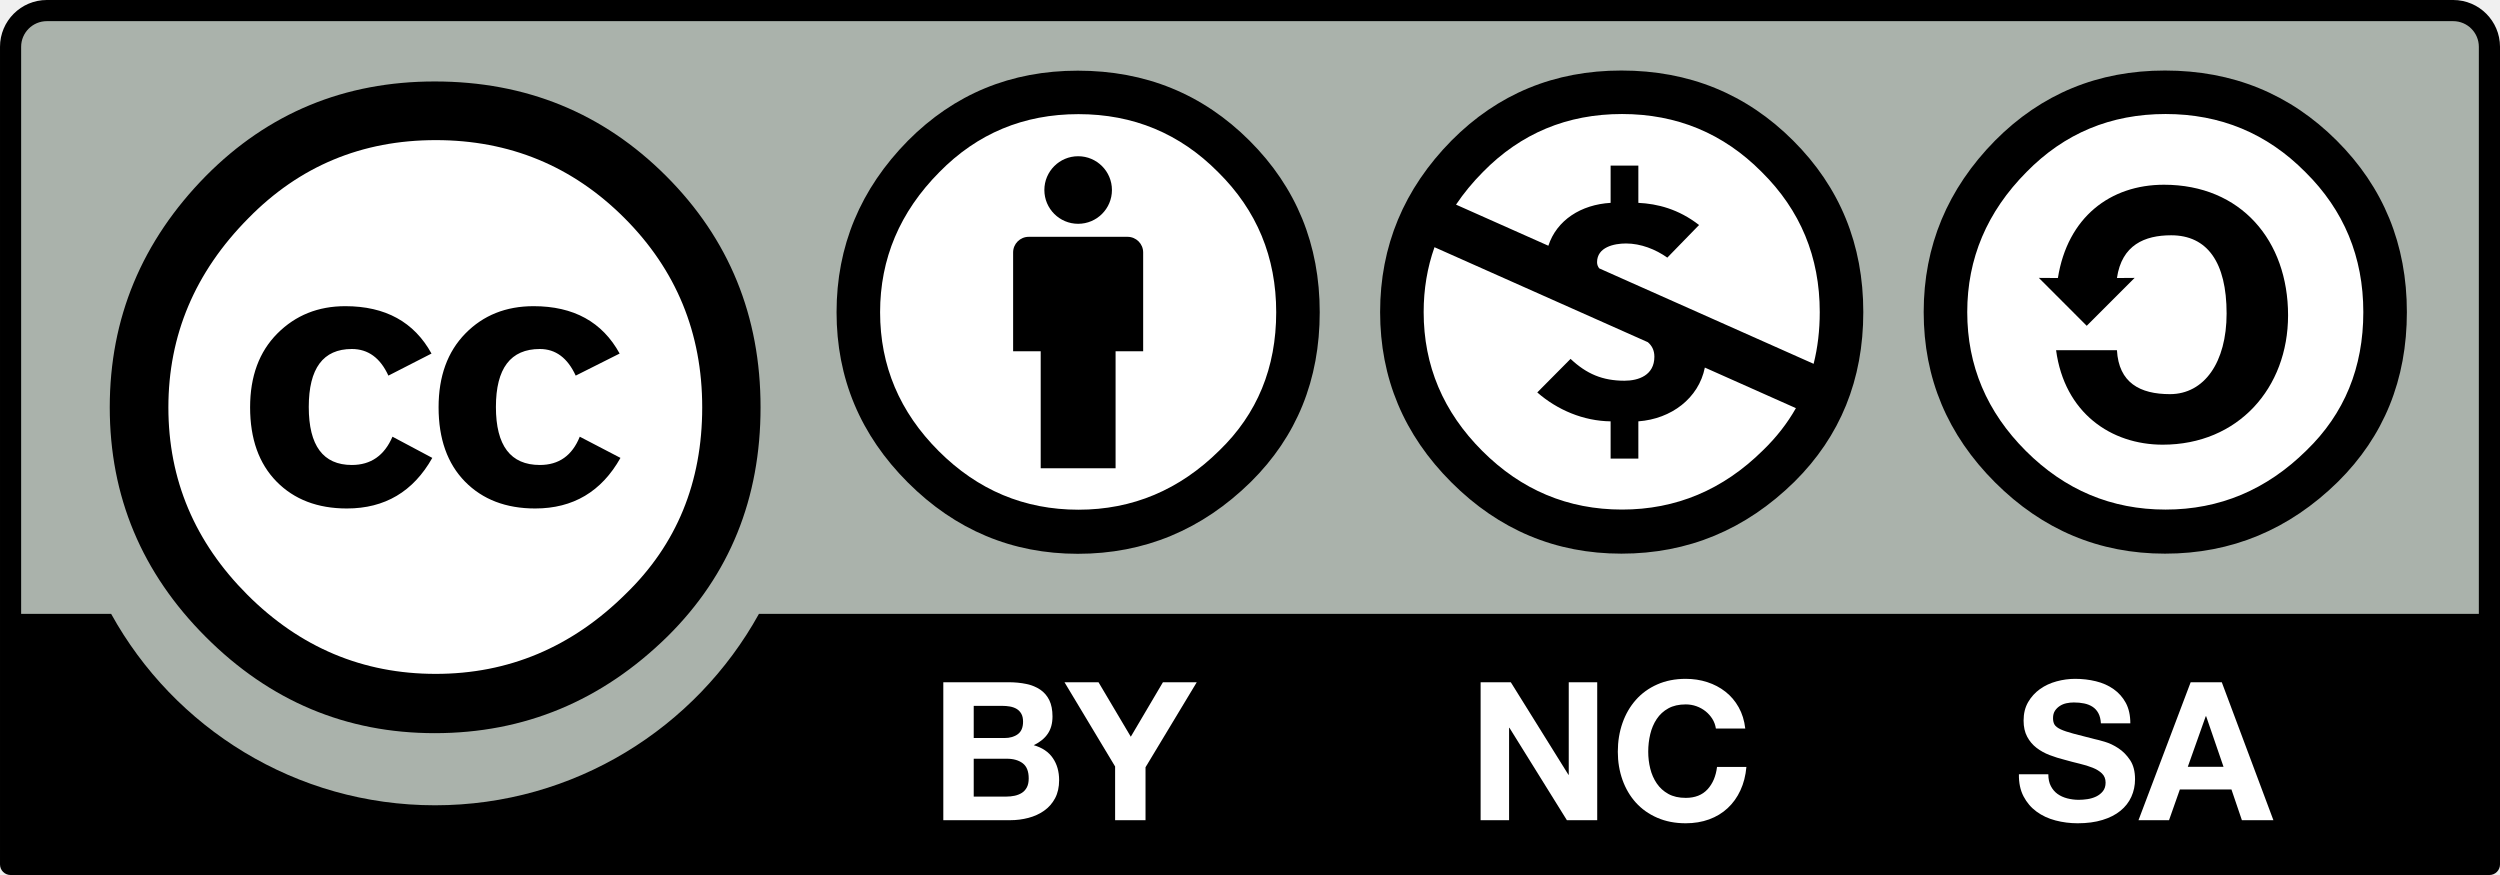
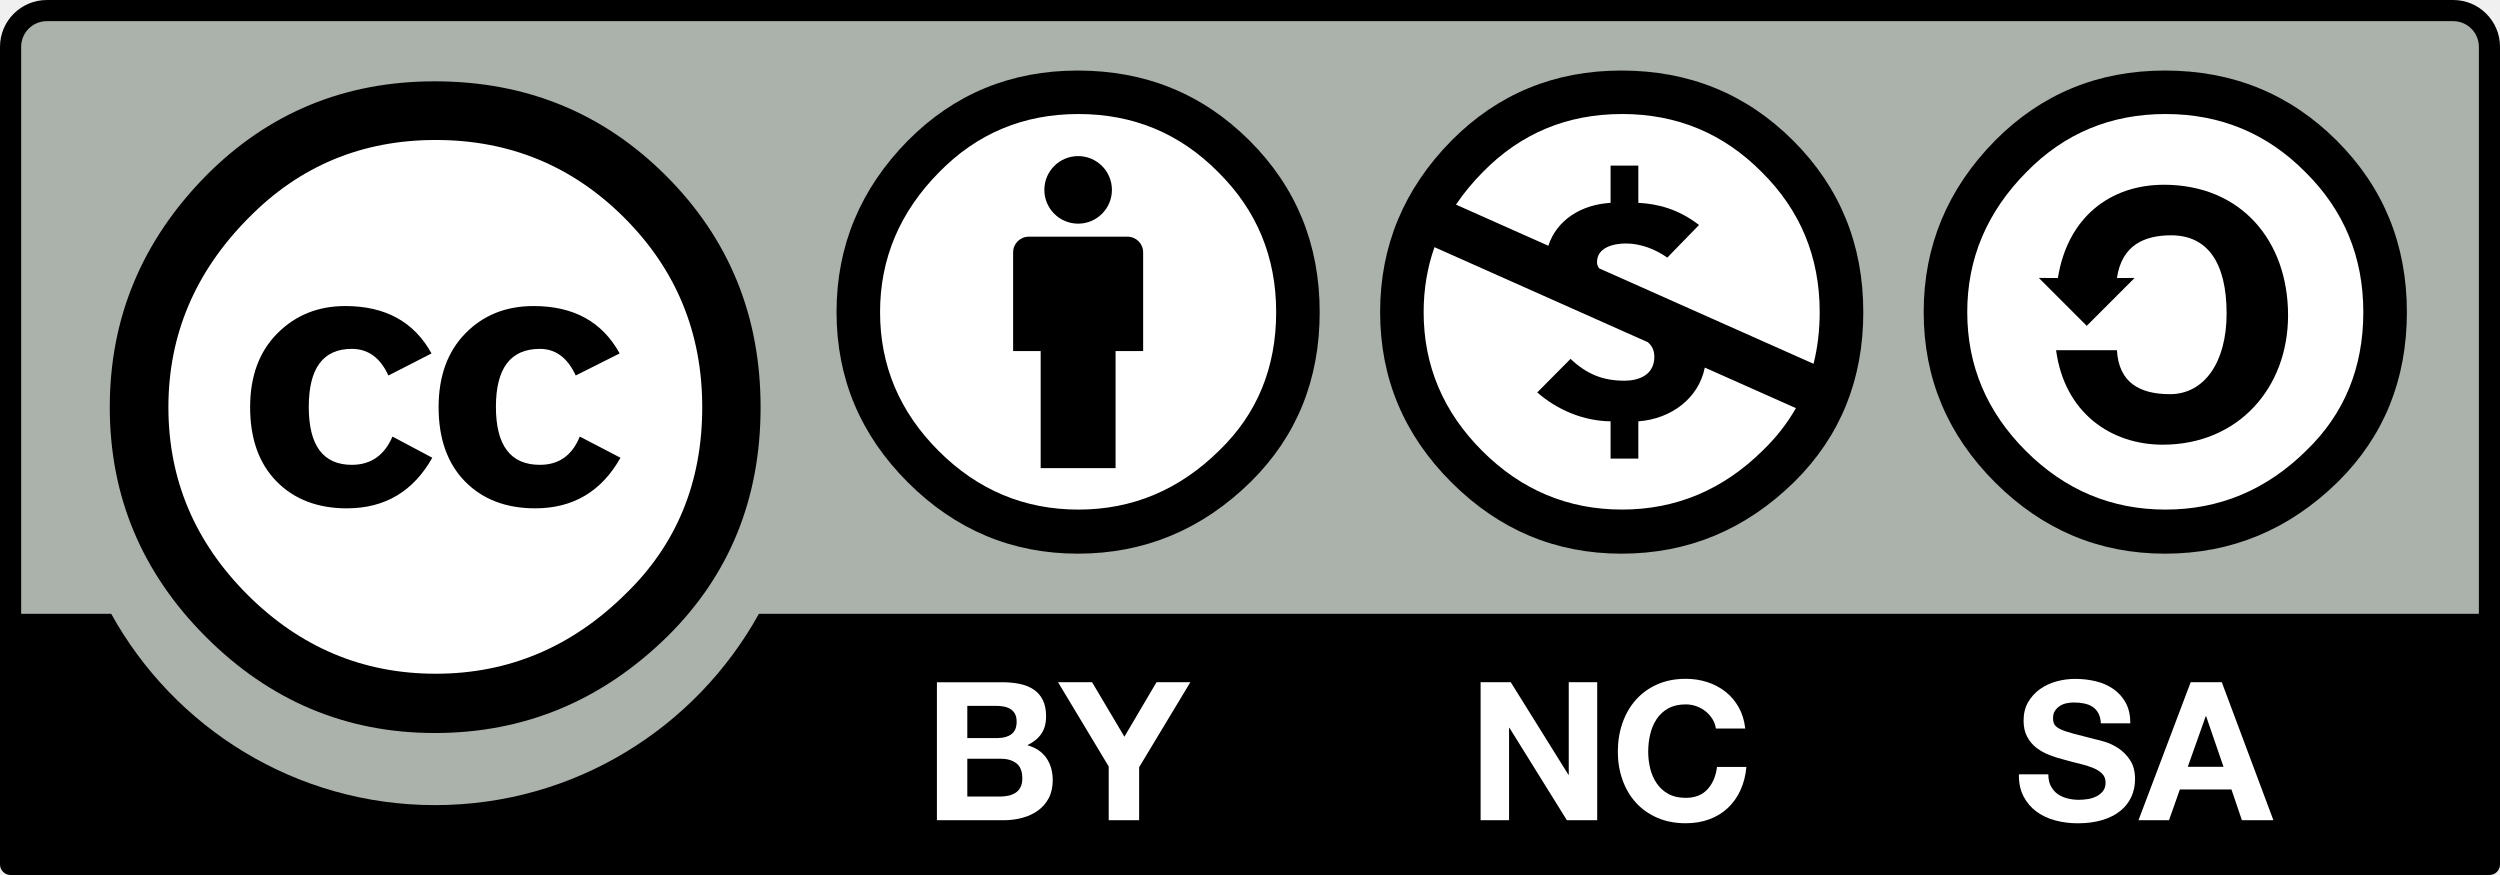
- <svg xmlns="http://www.w3.org/2000/svg" width="120" height="42" id="svg2759" version="1.0">
-   <defs id="defs2761" />
-   <g id="layer1">
-     <g transform="matrix(0.9937808,0,0,0.9936696,-437.1233,-74.43691)" id="g117">
-       <path id="path3817_5_" nodetypes="ccccccc" d="M 443.289,75.367 L 557.352,75.569 C 558.946,75.569 560.37,75.333 560.37,78.75 L 560.23,116.317 L 440.41,116.317 L 440.41,78.61 C 440.41,76.925 440.573,75.367 443.289,75.367 z" style="fill:#aab2ab" />
-       <path d="M 558.349,74.911 L 442.121,74.911 C 440.874,74.911 439.859,75.926 439.859,77.172 L 439.859,116.668 C 439.859,116.95 440.087,117.179 440.37,117.179 L 560.099,117.179 C 560.381,117.179 560.61,116.95 560.61,116.668 L 560.61,77.172 C 560.61,75.926 559.595,74.911 558.349,74.911 z M 442.121,75.933 L 558.349,75.933 C 559.033,75.933 559.588,76.489 559.588,77.172 C 559.588,77.172 559.588,93.069 559.588,104.566 L 476.515,104.566 C 473.47,110.072 467.603,113.811 460.871,113.811 C 454.136,113.811 448.271,110.076 445.228,104.566 L 440.88,104.566 C 440.88,93.069 440.88,77.172 440.88,77.172 C 440.88,76.489 441.437,75.933 442.121,75.933 z" id="path120" />
-       <g id="g5908_5_" transform="matrix(0.872921,0,0,0.872921,50.12536,143.2144)">
-         <path id="path5906_5_" cx="296.354" ry="22.94" cy="264.358" type="arc" rx="22.94" d="M 486.266,-55.707 C 486.272,-47.026 479.238,-39.985 470.558,-39.98 C 461.878,-39.974 454.836,-47.007 454.831,-55.688 C 454.831,-55.694 454.831,-55.7 454.831,-55.707 C 454.825,-64.387 461.859,-71.428 470.539,-71.434 C 479.22,-71.439 486.261,-64.406 486.266,-55.726 C 486.266,-55.719 486.266,-55.713 486.266,-55.707 z" style="fill:#ffffff" />
-         <g id="g5706_5_" transform="translate(-289.6157,99.0653)">
-           <path id="path5708_5_" d="M 772.942,-167.574 C 776.427,-164.089 778.169,-159.821 778.169,-154.772 C 778.169,-149.723 776.457,-145.5 773.031,-142.104 C 769.395,-138.528 765.099,-136.74 760.141,-136.74 C 755.243,-136.74 751.021,-138.513 747.477,-142.06 C 743.931,-145.605 742.159,-149.842 742.159,-154.772 C 742.159,-159.701 743.931,-163.968 747.477,-167.574 C 750.932,-171.061 755.154,-172.804 760.141,-172.804 C 765.19,-172.804 769.456,-171.061 772.942,-167.574 z M 749.823,-165.229 C 746.876,-162.253 745.403,-158.766 745.403,-154.767 C 745.403,-150.769 746.862,-147.312 749.777,-144.396 C 752.695,-141.48 756.166,-140.021 760.195,-140.021 C 764.223,-140.021 767.725,-141.494 770.702,-144.44 C 773.528,-147.177 774.941,-150.618 774.941,-154.767 C 774.941,-158.885 773.504,-162.38 770.633,-165.252 C 767.762,-168.122 764.283,-169.558 760.195,-169.558 C 756.107,-169.558 752.648,-168.115 749.823,-165.229 z M 757.577,-156.526 C 757.127,-157.508 756.454,-157.999 755.554,-157.999 C 753.966,-157.999 753.171,-156.929 753.171,-154.79 C 753.171,-152.65 753.966,-151.581 755.554,-151.581 C 756.604,-151.581 757.353,-152.102 757.803,-153.146 L 760.006,-151.973 C 758.955,-150.107 757.38,-149.174 755.28,-149.174 C 753.66,-149.174 752.363,-149.671 751.388,-150.663 C 750.413,-151.657 749.925,-153.027 749.925,-154.772 C 749.925,-156.487 750.428,-157.848 751.433,-158.857 C 752.438,-159.865 753.691,-160.369 755.191,-160.369 C 757.411,-160.369 759,-159.495 759.962,-157.747 L 757.577,-156.526 z M 767.941,-156.526 C 767.49,-157.508 766.829,-157.999 765.958,-157.999 C 764.338,-157.999 763.526,-156.929 763.526,-154.79 C 763.526,-152.65 764.338,-151.581 765.958,-151.581 C 767.01,-151.581 767.746,-152.102 768.166,-153.146 L 770.418,-151.973 C 769.37,-150.107 767.797,-149.174 765.7,-149.174 C 764.082,-149.174 762.788,-149.671 761.814,-150.663 C 760.841,-151.657 760.354,-153.027 760.354,-154.772 C 760.354,-156.487 760.848,-157.848 761.837,-158.857 C 762.825,-159.865 764.082,-160.369 765.611,-160.369 C 767.827,-160.369 769.414,-159.495 770.372,-157.747 L 767.941,-156.526 z" />
-         </g>
-       </g>
-       <g id="g126">
-         <circle cx="491.946" cy="90.232" r="10.806" id="circle128" style="fill:#ffffff" />
-         <g id="g130">
-           <path d="M 495.074,87.105 C 495.074,86.688 494.736,86.351 494.32,86.351 L 489.547,86.351 C 489.131,86.351 488.793,86.688 488.793,87.105 L 488.793,91.878 L 490.125,91.878 L 490.125,97.53 L 493.742,97.53 L 493.742,91.878 L 495.074,91.878 L 495.074,87.105 L 495.074,87.105 z" id="path132" />
-           <circle cx="491.934" cy="84.09" r="1.632" id="circle134" />
-         </g>
-         <path clip-rule="evenodd" d="M 491.918,78.325 C 488.687,78.325 485.951,79.453 483.711,81.709 C 481.414,84.042 480.265,86.805 480.265,89.994 C 480.265,93.183 481.414,95.925 483.711,98.221 C 486.009,100.515 488.746,101.663 491.918,101.663 C 495.131,101.663 497.917,100.506 500.273,98.191 C 502.493,95.994 503.602,93.261 503.602,89.994 C 503.602,86.726 502.473,83.965 500.214,81.709 C 497.956,79.453 495.191,78.325 491.918,78.325 z M 491.949,80.425 C 494.597,80.425 496.845,81.359 498.695,83.226 C 500.565,85.073 501.5,87.33 501.5,89.994 C 501.5,92.677 500.584,94.904 498.753,96.674 C 496.826,98.58 494.557,99.533 491.949,99.533 C 489.338,99.533 487.089,98.59 485.201,96.703 C 483.312,94.817 482.368,92.581 482.368,89.994 C 482.368,87.407 483.322,85.151 485.23,83.226 C 487.061,81.359 489.3,80.425 491.949,80.425 z" id="path136" style="fill-rule:evenodd" />
-       </g>
-       <g enable-background="new    " id="g138">
-         <path d="M 488.563,107.867 C 488.88,107.867 489.17,107.896 489.432,107.951 C 489.694,108.007 489.918,108.099 490.106,108.227 C 490.292,108.354 490.437,108.523 490.541,108.734 C 490.643,108.946 490.695,109.207 490.695,109.519 C 490.695,109.854 490.619,110.134 490.465,110.357 C 490.313,110.582 490.086,110.765 489.788,110.908 C 490.2,111.026 490.507,111.233 490.71,111.529 C 490.914,111.825 491.015,112.182 491.015,112.599 C 491.015,112.935 490.95,113.226 490.819,113.472 C 490.688,113.717 490.511,113.918 490.29,114.073 C 490.069,114.229 489.816,114.345 489.533,114.419 C 489.249,114.494 488.958,114.531 488.658,114.531 L 485.421,114.531 L 485.421,107.867 L 488.563,107.867 L 488.563,107.867 z M 488.375,110.562 C 488.637,110.562 488.852,110.5 489.02,110.376 C 489.189,110.252 489.273,110.051 489.273,109.771 C 489.273,109.616 489.245,109.488 489.189,109.39 C 489.132,109.29 489.058,109.213 488.964,109.156 C 488.871,109.101 488.763,109.062 488.642,109.04 C 488.52,109.019 488.394,109.008 488.263,109.008 L 486.89,109.008 L 486.89,110.562 L 488.375,110.562 z M 488.461,113.391 C 488.605,113.391 488.742,113.377 488.873,113.349 C 489.003,113.32 489.119,113.273 489.219,113.209 C 489.319,113.144 489.398,113.055 489.458,112.942 C 489.516,112.831 489.546,112.688 489.546,112.514 C 489.546,112.172 489.45,111.928 489.256,111.781 C 489.063,111.636 488.807,111.562 488.49,111.562 L 486.89,111.562 L 486.89,113.391 L 488.461,113.391 z" id="path140" style="fill:#ffffff" />
-         <path d="M 491.274,107.867 L 492.917,107.867 L 494.477,110.499 L 496.029,107.867 L 497.663,107.867 L 495.188,111.974 L 495.188,114.531 L 493.719,114.531 L 493.719,111.937 L 491.274,107.867 z" id="path142" style="fill:#ffffff" />
-       </g>
-       <g enable-background="new    " id="g144">
-         <path d="M 538.916,112.884 C 538.997,113.039 539.103,113.165 539.237,113.262 C 539.371,113.358 539.527,113.43 539.708,113.477 C 539.887,113.523 540.073,113.547 540.266,113.547 C 540.396,113.547 540.536,113.536 540.685,113.514 C 540.833,113.492 540.973,113.45 541.104,113.388 C 541.234,113.326 541.342,113.24 541.43,113.131 C 541.516,113.022 541.56,112.884 541.56,112.716 C 541.56,112.535 541.502,112.39 541.387,112.277 C 541.273,112.165 541.122,112.072 540.936,111.997 C 540.75,111.923 540.538,111.857 540.302,111.801 C 540.066,111.745 539.827,111.683 539.584,111.614 C 539.335,111.552 539.093,111.476 538.857,111.386 C 538.622,111.296 538.41,111.179 538.223,111.035 C 538.038,110.893 537.886,110.714 537.772,110.499 C 537.657,110.284 537.599,110.024 537.599,109.72 C 537.599,109.377 537.672,109.08 537.818,108.828 C 537.964,108.576 538.156,108.366 538.391,108.197 C 538.627,108.029 538.895,107.905 539.194,107.824 C 539.492,107.743 539.791,107.703 540.088,107.703 C 540.437,107.703 540.771,107.742 541.091,107.82 C 541.411,107.897 541.696,108.024 541.944,108.198 C 542.193,108.373 542.39,108.596 542.537,108.866 C 542.682,109.138 542.755,109.466 542.755,109.852 L 541.333,109.852 C 541.321,109.652 541.28,109.487 541.208,109.357 C 541.137,109.227 541.042,109.124 540.924,109.049 C 540.807,108.975 540.672,108.921 540.521,108.891 C 540.37,108.859 540.204,108.844 540.024,108.844 C 539.907,108.844 539.789,108.856 539.671,108.881 C 539.553,108.906 539.447,108.949 539.351,109.012 C 539.254,109.074 539.176,109.151 539.114,109.245 C 539.052,109.339 539.021,109.457 539.021,109.6 C 539.021,109.73 539.045,109.837 539.095,109.917 C 539.145,109.998 539.243,110.073 539.389,110.142 C 539.536,110.21 539.737,110.278 539.995,110.347 C 540.252,110.415 540.59,110.503 541.006,110.608 C 541.13,110.633 541.303,110.679 541.523,110.744 C 541.744,110.81 541.963,110.913 542.18,111.057 C 542.398,111.2 542.585,111.392 542.745,111.631 C 542.903,111.87 542.982,112.177 542.982,112.551 C 542.982,112.855 542.922,113.139 542.804,113.4 C 542.686,113.662 542.51,113.888 542.277,114.077 C 542.043,114.268 541.754,114.415 541.409,114.52 C 541.064,114.627 540.665,114.68 540.209,114.68 C 539.842,114.68 539.487,114.634 539.141,114.544 C 538.795,114.453 538.491,114.312 538.227,114.118 C 537.962,113.925 537.752,113.678 537.596,113.379 C 537.441,113.08 537.366,112.726 537.373,112.314 L 538.794,112.314 C 538.794,112.538 538.834,112.729 538.916,112.884 z" id="path146" style="fill:#ffffff" />
-         <path d="M 547.172,107.867 L 549.665,114.531 L 548.143,114.531 L 547.639,113.047 L 545.147,113.047 L 544.624,114.531 L 543.149,114.531 L 545.669,107.867 L 547.172,107.867 z M 547.256,111.953 L 546.417,109.51 L 546.397,109.51 L 545.53,111.953 L 547.256,111.953 z" id="path148" style="fill:#ffffff" />
-       </g>
-       <g enable-background="new    " id="g150">
-         <path d="M 512.831,107.867 L 515.615,112.338 L 515.63,112.338 L 515.63,107.867 L 517.005,107.867 L 517.005,114.531 L 515.54,114.531 L 512.766,110.069 L 512.748,110.069 L 512.748,114.531 L 511.373,114.531 L 511.373,107.867 L 512.831,107.867 z" id="path152" style="fill:#ffffff" />
-         <path d="M 522.569,109.643 C 522.482,109.502 522.373,109.379 522.242,109.273 C 522.111,109.168 521.963,109.085 521.798,109.026 C 521.633,108.967 521.46,108.938 521.281,108.938 C 520.951,108.938 520.67,109.001 520.44,109.129 C 520.209,109.256 520.023,109.427 519.88,109.642 C 519.737,109.856 519.632,110.101 519.567,110.374 C 519.501,110.647 519.469,110.931 519.469,111.223 C 519.469,111.503 519.501,111.775 519.567,112.039 C 519.632,112.304 519.737,112.542 519.88,112.753 C 520.023,112.965 520.209,113.134 520.44,113.262 C 520.67,113.39 520.951,113.453 521.281,113.453 C 521.728,113.453 522.079,113.316 522.331,113.042 C 522.583,112.769 522.737,112.407 522.792,111.959 L 524.211,111.959 C 524.174,112.376 524.078,112.753 523.922,113.089 C 523.767,113.426 523.561,113.712 523.306,113.949 C 523.051,114.187 522.752,114.367 522.41,114.492 C 522.068,114.617 521.691,114.68 521.281,114.68 C 520.77,114.68 520.311,114.591 519.903,114.413 C 519.496,114.236 519.151,113.991 518.871,113.681 C 518.59,113.369 518.375,113.003 518.225,112.583 C 518.076,112.162 518,111.71 518,111.224 C 518,110.726 518.076,110.264 518.225,109.837 C 518.375,109.41 518.59,109.038 518.871,108.721 C 519.151,108.403 519.496,108.154 519.903,107.974 C 520.311,107.793 520.77,107.703 521.281,107.703 C 521.648,107.703 521.995,107.756 522.321,107.862 C 522.648,107.968 522.941,108.122 523.199,108.325 C 523.458,108.527 523.67,108.778 523.838,109.077 C 524.006,109.376 524.112,109.719 524.156,110.104 L 522.737,110.104 C 522.711,109.937 522.656,109.782 522.569,109.643 z" id="path154" style="fill:#ffffff" />
-       </g>
-       <g id="g6332_1_" transform="matrix(0.624995,0,0,0.624995,152.2987,316.9328)">
-         <path id="path6334_1_" cx="475.971" ry="29.21" cy="252.086" type="arc" rx="29.21" d="M 644.576,-363.116 C 644.584,-353.704 636.959,-346.068 627.547,-346.061 C 618.134,-346.055 610.5,-353.678 610.492,-363.092 C 610.492,-363.099 610.492,-363.109 610.492,-363.116 C 610.485,-372.527 618.111,-380.163 627.522,-380.171 C 636.934,-380.178 644.569,-372.552 644.576,-363.141 C 644.576,-363.132 644.576,-363.125 644.576,-363.116 z" style="fill:#ffffff" />
-         <g id="g6336_1_" transform="translate(-23.9521,-89.72962)">
-           <path id="path6338_1_" d="M 651.364,-292.057 C 646.192,-292.057 641.814,-290.251 638.233,-286.643 C 634.556,-282.909 632.717,-278.489 632.717,-273.386 C 632.717,-268.283 634.556,-263.896 638.233,-260.223 C 641.908,-256.552 646.286,-254.716 651.364,-254.716 C 656.505,-254.716 660.96,-256.568 664.73,-260.27 C 668.282,-263.787 670.058,-268.159 670.058,-273.386 C 670.058,-278.614 668.252,-283.033 664.636,-286.643 C 661.022,-290.251 656.599,-292.057 651.364,-292.057 z M 651.411,-288.696 C 655.649,-288.696 659.246,-287.203 662.207,-284.214 C 665.197,-281.259 666.692,-277.651 666.692,-273.386 C 666.692,-269.092 665.229,-265.53 662.299,-262.696 C 659.216,-259.648 655.585,-258.123 651.411,-258.123 C 647.236,-258.123 643.638,-259.633 640.616,-262.651 C 637.594,-265.67 636.083,-269.247 636.083,-273.386 C 636.083,-277.525 637.608,-281.135 640.663,-284.214 C 643.591,-287.203 647.174,-288.696 651.411,-288.696 z" />
-           <path id="path6340_1_" d="M 643.089,-276.02 C 643.833,-280.719 647.139,-283.23 651.285,-283.23 C 657.244,-283.23 660.877,-278.905 660.877,-273.138 C 660.877,-267.51 657.011,-263.139 651.191,-263.139 C 647.186,-263.139 643.6,-265.602 642.949,-270.44 L 647.652,-270.44 C 647.792,-267.929 649.422,-267.045 651.75,-267.045 C 654.403,-267.045 656.127,-269.509 656.127,-273.277 C 656.127,-277.231 654.638,-279.323 651.842,-279.323 C 649.794,-279.323 648.025,-278.578 647.652,-276.02 L 649.019,-276.03 L 645.317,-272.327 L 641.616,-276.03 L 643.089,-276.02 z" />
-         </g>
-       </g>
-       <g id="g6361_1_" transform="matrix(1.146822,0,0,1.146822,-85.92464,166.153)">
-         <path id="path6363_1_" cx="475.971" ry="29.21" cy="252.086" type="arc" rx="29.21" d="M 536.237,-66.415 C 536.241,-61.186 532.005,-56.947 526.779,-56.942 C 521.551,-56.939 517.31,-61.173 517.306,-66.401 C 517.306,-66.406 517.306,-66.41 517.306,-66.415 C 517.302,-71.642 521.537,-75.882 526.764,-75.887 C 531.992,-75.891 536.233,-71.655 536.237,-66.428 C 536.237,-66.424 536.237,-66.419 536.237,-66.415 z" style="fill:#ffffff" />
-         <path id="path6365_1_" d="M 526.758,-76.59 C 529.611,-76.59 532.022,-75.606 533.991,-73.639 C 535.962,-71.672 536.946,-69.263 536.946,-66.415 C 536.946,-63.566 535.978,-61.183 534.043,-59.266 C 531.988,-57.248 529.56,-56.24 526.758,-56.24 C 523.991,-56.24 521.605,-57.24 519.602,-59.241 C 517.598,-61.242 516.596,-63.633 516.596,-66.415 C 516.596,-69.196 517.598,-71.604 519.602,-73.639 C 521.554,-75.606 523.94,-76.59 526.758,-76.59 z M 518.886,-69.148 C 518.582,-68.29 518.43,-67.379 518.43,-66.415 C 518.43,-64.159 519.254,-62.209 520.901,-60.564 C 522.547,-58.919 524.508,-58.097 526.784,-58.097 C 529.059,-58.097 531.037,-58.927 532.718,-60.59 C 533.28,-61.133 533.744,-61.726 534.108,-62.369 L 530.273,-64.078 C 530.013,-62.787 528.862,-61.915 527.472,-61.813 L 527.472,-60.244 L 526.304,-60.244 L 526.304,-61.813 C 525.162,-61.826 524.059,-62.293 523.215,-63.031 L 524.617,-64.444 C 525.292,-63.809 525.966,-63.524 526.888,-63.524 C 527.485,-63.524 528.147,-63.757 528.147,-64.536 C 528.147,-64.811 528.04,-65.003 527.872,-65.147 L 526.902,-65.579 L 525.694,-66.117 C 525.096,-66.383 524.59,-66.607 524.083,-66.834 L 518.886,-69.148 z M 526.784,-74.758 C 524.474,-74.758 522.523,-73.944 520.926,-72.316 C 520.492,-71.878 520.114,-71.419 519.793,-70.941 L 523.682,-69.21 C 524.034,-70.289 525.059,-70.943 526.304,-71.016 L 526.304,-72.585 L 527.472,-72.585 L 527.472,-71.016 C 528.277,-70.977 529.159,-70.757 530.029,-70.083 L 528.692,-68.709 C 528.198,-69.059 527.576,-69.305 526.952,-69.305 C 526.447,-69.305 525.733,-69.15 525.733,-68.515 C 525.733,-68.418 525.765,-68.332 525.824,-68.257 L 527.125,-67.677 L 528.006,-67.285 C 528.569,-67.034 529.107,-66.795 529.64,-66.558 L 534.854,-64.236 C 535.026,-64.919 535.112,-65.646 535.112,-66.415 C 535.112,-68.739 534.297,-70.705 532.668,-72.316 C 531.054,-73.944 529.093,-74.758 526.784,-74.758 z" />
-       </g>
+ <svg xmlns="http://www.w3.org/2000/svg" width="120" height="42" viewBox="0 0 120 42">
+   <g id="big-by_nc_sa">
+     <path d="M3.409.446L116.763.648c1.584 0 2.999-.235 2.999 3.16l-.139 37.329H.548V3.669C.548 1.995.71.446 3.409.446z" fill="#aab2ab" />
+     <path d="M117.753 0H2.248C1.008 0 0 1.008 0 2.247v39.246c0 .28.227.507.508.507h118.985c.28 0 .508-.227.508-.507V2.247c0-1.239-1.008-2.247-2.247-2.247zM2.248 1.015h115.506c.679 0 1.232.553 1.232 1.232v27.214H36.429c-3.026 5.471-8.857 9.185-15.547 9.185-6.692 0-12.521-3.711-15.545-9.185H1.015V2.247c-0-.679.553-1.232 1.232-1.232z" />
+     <path d="M34.523 19.545c.005 7.529-6.097 13.636-13.627 13.642-7.53.004-13.638-6.096-13.643-13.625v-.017C7.248 12.015 13.35 5.908 20.88 5.903c7.531-.004 13.639 6.096 13.643 13.625v.016z" fill="#fff" />
+     <path d="M31.973 8.44c3.023 3.023 4.535 6.725 4.535 11.105 0 4.38-1.486 8.042-4.457 10.988-3.154 3.102-6.881 4.652-11.182 4.652-4.249 0-7.911-1.538-10.986-4.614-3.076-3.076-4.614-6.751-4.614-11.026 0-4.275 1.537-7.976 4.614-11.105 2.997-3.025 6.659-4.536 10.986-4.536 4.38 0 8.08 1.511 11.104 4.536zM11.917 10.474c-2.556 2.582-3.834 5.606-3.834 9.075 0 3.468 1.266 6.467 3.795 8.996 2.531 2.529 5.542 3.794 9.037 3.794 3.495 0 6.532-1.277 9.115-3.833 2.451-2.373 3.677-5.358 3.677-8.957 0-3.572-1.246-6.604-3.737-9.094-2.49-2.49-5.508-3.736-9.055-3.736s-6.547 1.252-8.997 3.755zm6.726 7.549c-.39-.852-.974-1.277-1.755-1.277-1.378 0-2.067.928-2.067 2.783 0 1.856.689 2.783 2.067 2.783.91 0 1.561-.452 1.951-1.357l1.911 1.017c-.911 1.618-2.278 2.428-4.099 2.428-1.405 0-2.531-.431-3.376-1.292-.846-.862-1.269-2.049-1.269-3.563 0-1.488.437-2.669 1.308-3.544.872-.875 1.958-1.311 3.26-1.311 1.926 0 3.304.758 4.139 2.275l-2.069 1.059zm8.991 0c-.391-.852-.965-1.277-1.72-1.277-1.406 0-2.11.928-2.11 2.783 0 1.856.704 2.783 2.11 2.783.912 0 1.551-.452 1.915-1.357l1.954 1.017c-.909 1.618-2.274 2.428-4.093 2.428-1.403 0-2.526-.431-3.371-1.292-.843-.862-1.266-2.049-1.266-3.563 0-1.488.429-2.669 1.287-3.544.857-.875 1.948-1.311 3.273-1.311 1.923 0 3.3.758 4.13 2.275l-2.109 1.059z" />
+     <g transform="matrix(.99377 0 0 .99367 -437.1198 0)">
+       <circle cx="491.947" cy="15.314" r="10.806" fill="#fff" />
+       <path d="M495.075 12.187c0-.416-.338-.753-.754-.753h-4.772c-.416 0-.754.337-.754.753v4.773h1.331v5.652h3.617v-5.652h1.332v-4.773h0z" />
+       <circle cx="491.935" cy="9.172" r="1.632" />
+       <path clip-rule="evenodd" d="M491.919 3.408c-3.231 0-5.968 1.127-8.207 3.384-2.298 2.333-3.446 5.095-3.446 8.284 0 3.189 1.148 5.932 3.446 8.227 2.298 2.294 5.034 3.442 8.207 3.442 3.213 0 5.998-1.157 8.354-3.472 2.22-2.197 3.329-4.93 3.329-8.197 0-3.268-1.129-6.028-3.388-8.284-2.259-2.256-5.023-3.384-8.296-3.384zm.03 2.1c2.648 0 4.896.934 6.746 2.801 1.87 1.847 2.805 4.104 2.805 6.768 0 2.684-.915 4.911-2.746 6.681-1.928 1.906-4.196 2.858-6.805 2.858-2.61 0-4.859-.943-6.748-2.829-1.889-1.887-2.833-4.123-2.833-6.71 0-2.586.954-4.842 2.862-6.768 1.831-1.867 4.07-2.801 6.719-2.801z" fill-rule="evenodd" />
+     </g>
+     <g fill="#fff">
+       <path d="M48.093 32.747c.315 0 .605.028.865.083.26.055.482.147.669.274.185.126.329.295.432.505.102.211.153.47.153.779 0 .334-.076.611-.228.834-.151.223-.376.405-.673.547.41.117.715.323.917.617.202.294.303.648.303 1.063 0 .334-.065.623-.195.868-.13.244-.306.443-.525.598-.22.155-.472.27-.753.344-.282.075-.572.112-.87.112h-3.216v-6.622h3.122zm-.185 2.678c.259 0 .474-.062.641-.185.167-.123.25-.323.25-.601 0-.154-.028-.281-.083-.379-.056-.099-.13-.176-.223-.232-.093-.055-.2-.094-.32-.115-.12-.021-.247-.032-.377-.032h-1.365v1.545h1.477zm.084 2.81c.143 0 .279-.014.409-.042.13-.028.245-.075.345-.139.099-.065.178-.153.237-.265.059-.111.088-.253.088-.426 0-.34-.096-.582-.288-.728-.192-.145-.445-.217-.762-.217h-1.59v1.817h1.562zM50.787 32.747h1.633l1.551 2.615 1.541-2.615h1.624l-2.458 4.08v2.541h-1.46V36.791l-2.431-4.044z" />
+     </g>
+     <g>
+       <path d="M87.801 14.981c.005 5.501-4.452 9.962-9.953 9.966-5.501.003-9.963-4.452-9.967-9.952v-.015c-.004-5.501 4.453-9.962 9.953-9.967 5.501-.003 9.963 4.452 9.967 9.952v.015z" fill="#fff" />
+       <path d="M77.826 3.386c3.252 0 6 1.121 8.244 3.362 2.245 2.242 3.368 4.987 3.368 8.233 0 3.246-1.103 5.962-3.309 8.146-2.342 2.3-5.11 3.449-8.302 3.449-3.153 0-5.872-1.14-8.156-3.421-2.284-2.279-3.425-5.005-3.425-8.174 0-3.17 1.141-5.914 3.425-8.233 2.225-2.241 4.945-3.362 8.156-3.362zm-8.972 8.48c-.345.979-.519 2.017-.519 3.115 0 2.57.939 4.792 2.816 6.667 1.877 1.874 4.112 2.811 6.705 2.811 2.592 0 4.847-.947 6.762-2.841.641-.62 1.17-1.295 1.585-2.028l-4.372-1.946c-.296 1.471-1.607 2.464-3.191 2.58v1.788h-1.332v-1.788c-1.301-.015-2.558-.547-3.52-1.388L75.386 17.226c.769.724 1.538 1.048 2.588 1.048.68 0 1.434-.266 1.434-1.152 0-.314-.121-.532-.312-.697l-1.106-.491-1.376-.614c-.681-.304-1.259-.559-1.837-.818l-5.923-2.638zm9.002-6.393c-2.633 0-4.857.927-6.677 2.783-.495.5-.926 1.021-1.291 1.566l4.432 1.974c.401-1.23 1.569-1.976 2.988-2.059V7.949h1.332V9.737c.917.044 1.923.295 2.913 1.063l-1.524 1.566c-.562-.399-1.271-.679-1.982-.679-.576 0-1.391.177-1.391.901 0 .11.038.207.105.294l1.483.659 1.003.447c.641.287 1.255.558 1.861.829l5.942 2.645c.196-.778.295-1.605.295-2.482 0-2.648-.929-4.89-2.786-6.725-1.839-1.856-4.073-2.783-6.705-2.783z" />
+     </g>
+     <g fill="#fff">
+       <path d="M72.517 32.747l2.767 4.442h.016v-4.442h1.366v6.622H75.209l-2.756-4.434h-.018v4.434h-1.366v-6.622h1.449zM82.195 34.512c-.086-.14-.195-.262-.325-.367-.13-.105-.277-.187-.441-.246-.164-.059-.336-.088-.514-.088-.328 0-.607.063-.836.19-.229.126-.414.296-.556.509-.143.213-.246.456-.312.728-.065.272-.097.553-.097.843 0 .279.032.549.097.811.065.263.169.5.312.709.142.211.327.378.556.506.229.127.508.19.836.19.444 0 .793-.136 1.043-.409.25-.272.404-.631.459-1.076h1.41c-.037.414-.133.789-.287 1.123-.154.335-.359.619-.612.855-.253.236-.55.415-.891.54-.34.124-.714.186-1.122.186-.508 0-.964-.088-1.369-.265-.405-.176-.747-.419-1.026-.728-.28-.31-.493-.673-.641-1.091-.148-.418-.223-.868-.223-1.351 0-.495.075-.954.223-1.378.148-.424.362-.794.641-1.109.279-.315.621-.563 1.026-.742.406-.18.862-.269 1.369-.269.365 0 .709.052 1.035.158.324.105.615.258.871.46.257.201.469.45.636.747.167.297.272.638.315 1.021h-1.41c-.024-.167-.081-.32-.167-.459z" />
+     </g>
+     <g>
+       <path d="M114.58 14.981c.005 5.845-4.731 10.587-10.577 10.592-5.846.003-10.588-4.731-10.593-10.577v-.015c-.004-5.845 4.732-10.587 10.577-10.592 5.846-.004 10.588 4.731 10.593 10.576v.016z" fill="#fff" />
+       <path d="M103.919 3.386c-3.212 0-5.932 1.121-8.156 3.362-2.284 2.319-3.426 5.064-3.426 8.233 0 3.169 1.142 5.894 3.426 8.174 2.283 2.28 5.002 3.421 8.156 3.421 3.193 0 5.96-1.15 8.302-3.449 2.206-2.184 3.309-4.899 3.309-8.146 0-3.246-1.122-5.991-3.368-8.233-2.245-2.241-4.992-3.362-8.243-3.362zm.029 2.087c2.632 0 4.866.927 6.705 2.783 1.858 1.835 2.786 4.076 2.786 6.725 0 2.667-.909 4.879-2.729 6.639-1.915 1.893-4.17 2.84-6.762 2.84-2.593 0-4.828-.937-6.705-2.812-1.877-1.875-2.815-4.096-2.815-6.667 0-2.571.947-4.812 2.844-6.725 1.819-1.856 4.044-2.783 6.676-2.783z" />
+       <path d="M98.779 13.345c.462-2.918 2.516-4.477 5.09-4.477 3.701 0 5.958 2.686 5.958 6.268 0 3.495-2.401 6.209-6.016 6.209-2.487 0-4.715-1.53-5.119-4.534h2.921c.087 1.559 1.1 2.109 2.546 2.109 1.648 0 2.718-1.531 2.718-3.87 0-2.456-.925-3.755-2.661-3.755-1.272 0-2.371.462-2.603 2.051l.849-.006-2.299 2.3-2.299-2.3.915.006z" />
+     </g>
+     <g fill="#fff">
+       <path d="M98.441 37.732c.081.154.186.279.319.376.133.096.288.167.468.213.179.047.363.07.555.07.129 0 .268-.011.416-.033.148-.021.286-.063.416-.125.129-.061.237-.147.324-.255.085-.108.129-.246.129-.412 0-.18-.057-.324-.172-.436-.114-.112-.264-.204-.448-.278-.185-.074-.396-.139-.63-.195-.235-.055-.473-.117-.713-.185-.247-.062-.488-.138-.723-.227-.234-.089-.444-.206-.63-.348-.184-.142-.335-.319-.448-.533-.115-.213-.172-.472-.172-.774 0-.341.073-.636.217-.886.146-.25.336-.459.57-.627.235-.167.501-.29.798-.371.296-.081.593-.12.889-.12.346 0 .678.039.997.116.317.077.601.203.847.376.247.174.444.395.589.664.145.27.217.596.217.979h-1.413c-.013-.198-.053-.362-.124-.491-.071-.13-.165-.232-.282-.307-.116-.074-.25-.127-.401-.157-.15-.031-.315-.047-.494-.047-.116 0-.234.013-.35.037-.117.025-.223.068-.318.13-.096.062-.174.139-.236.232-.061.093-.092.211-.092.352 0 .13.024.236.074.315.049.081.147.155.292.223.146.068.345.136.602.204.256.068.592.155 1.005.26.123.024.295.07.513.135.219.065.438.168.653.311.216.143.403.333.561.571.157.238.236.542.236.914 0 .303-.059.584-.177.844-.117.26-.292.484-.524.672-.232.189-.519.336-.863.441-.343.106-.74.158-1.192.158-.365 0-.718-.046-1.062-.135-.344-.09-.646-.231-.908-.423-.263-.192-.472-.438-.627-.735-.154-.297-.229-.649-.222-1.058h1.413c-0.0.222.04.411.12.566zM106.646 32.747l2.477 6.622h-1.512l-.501-1.475h-2.477l-.52 1.475h-1.465l2.505-6.622h1.494zm.083 4.06l-.835-2.428h-.019l-.862 2.428h1.716z" />
    </g>
  </g>
</svg>
